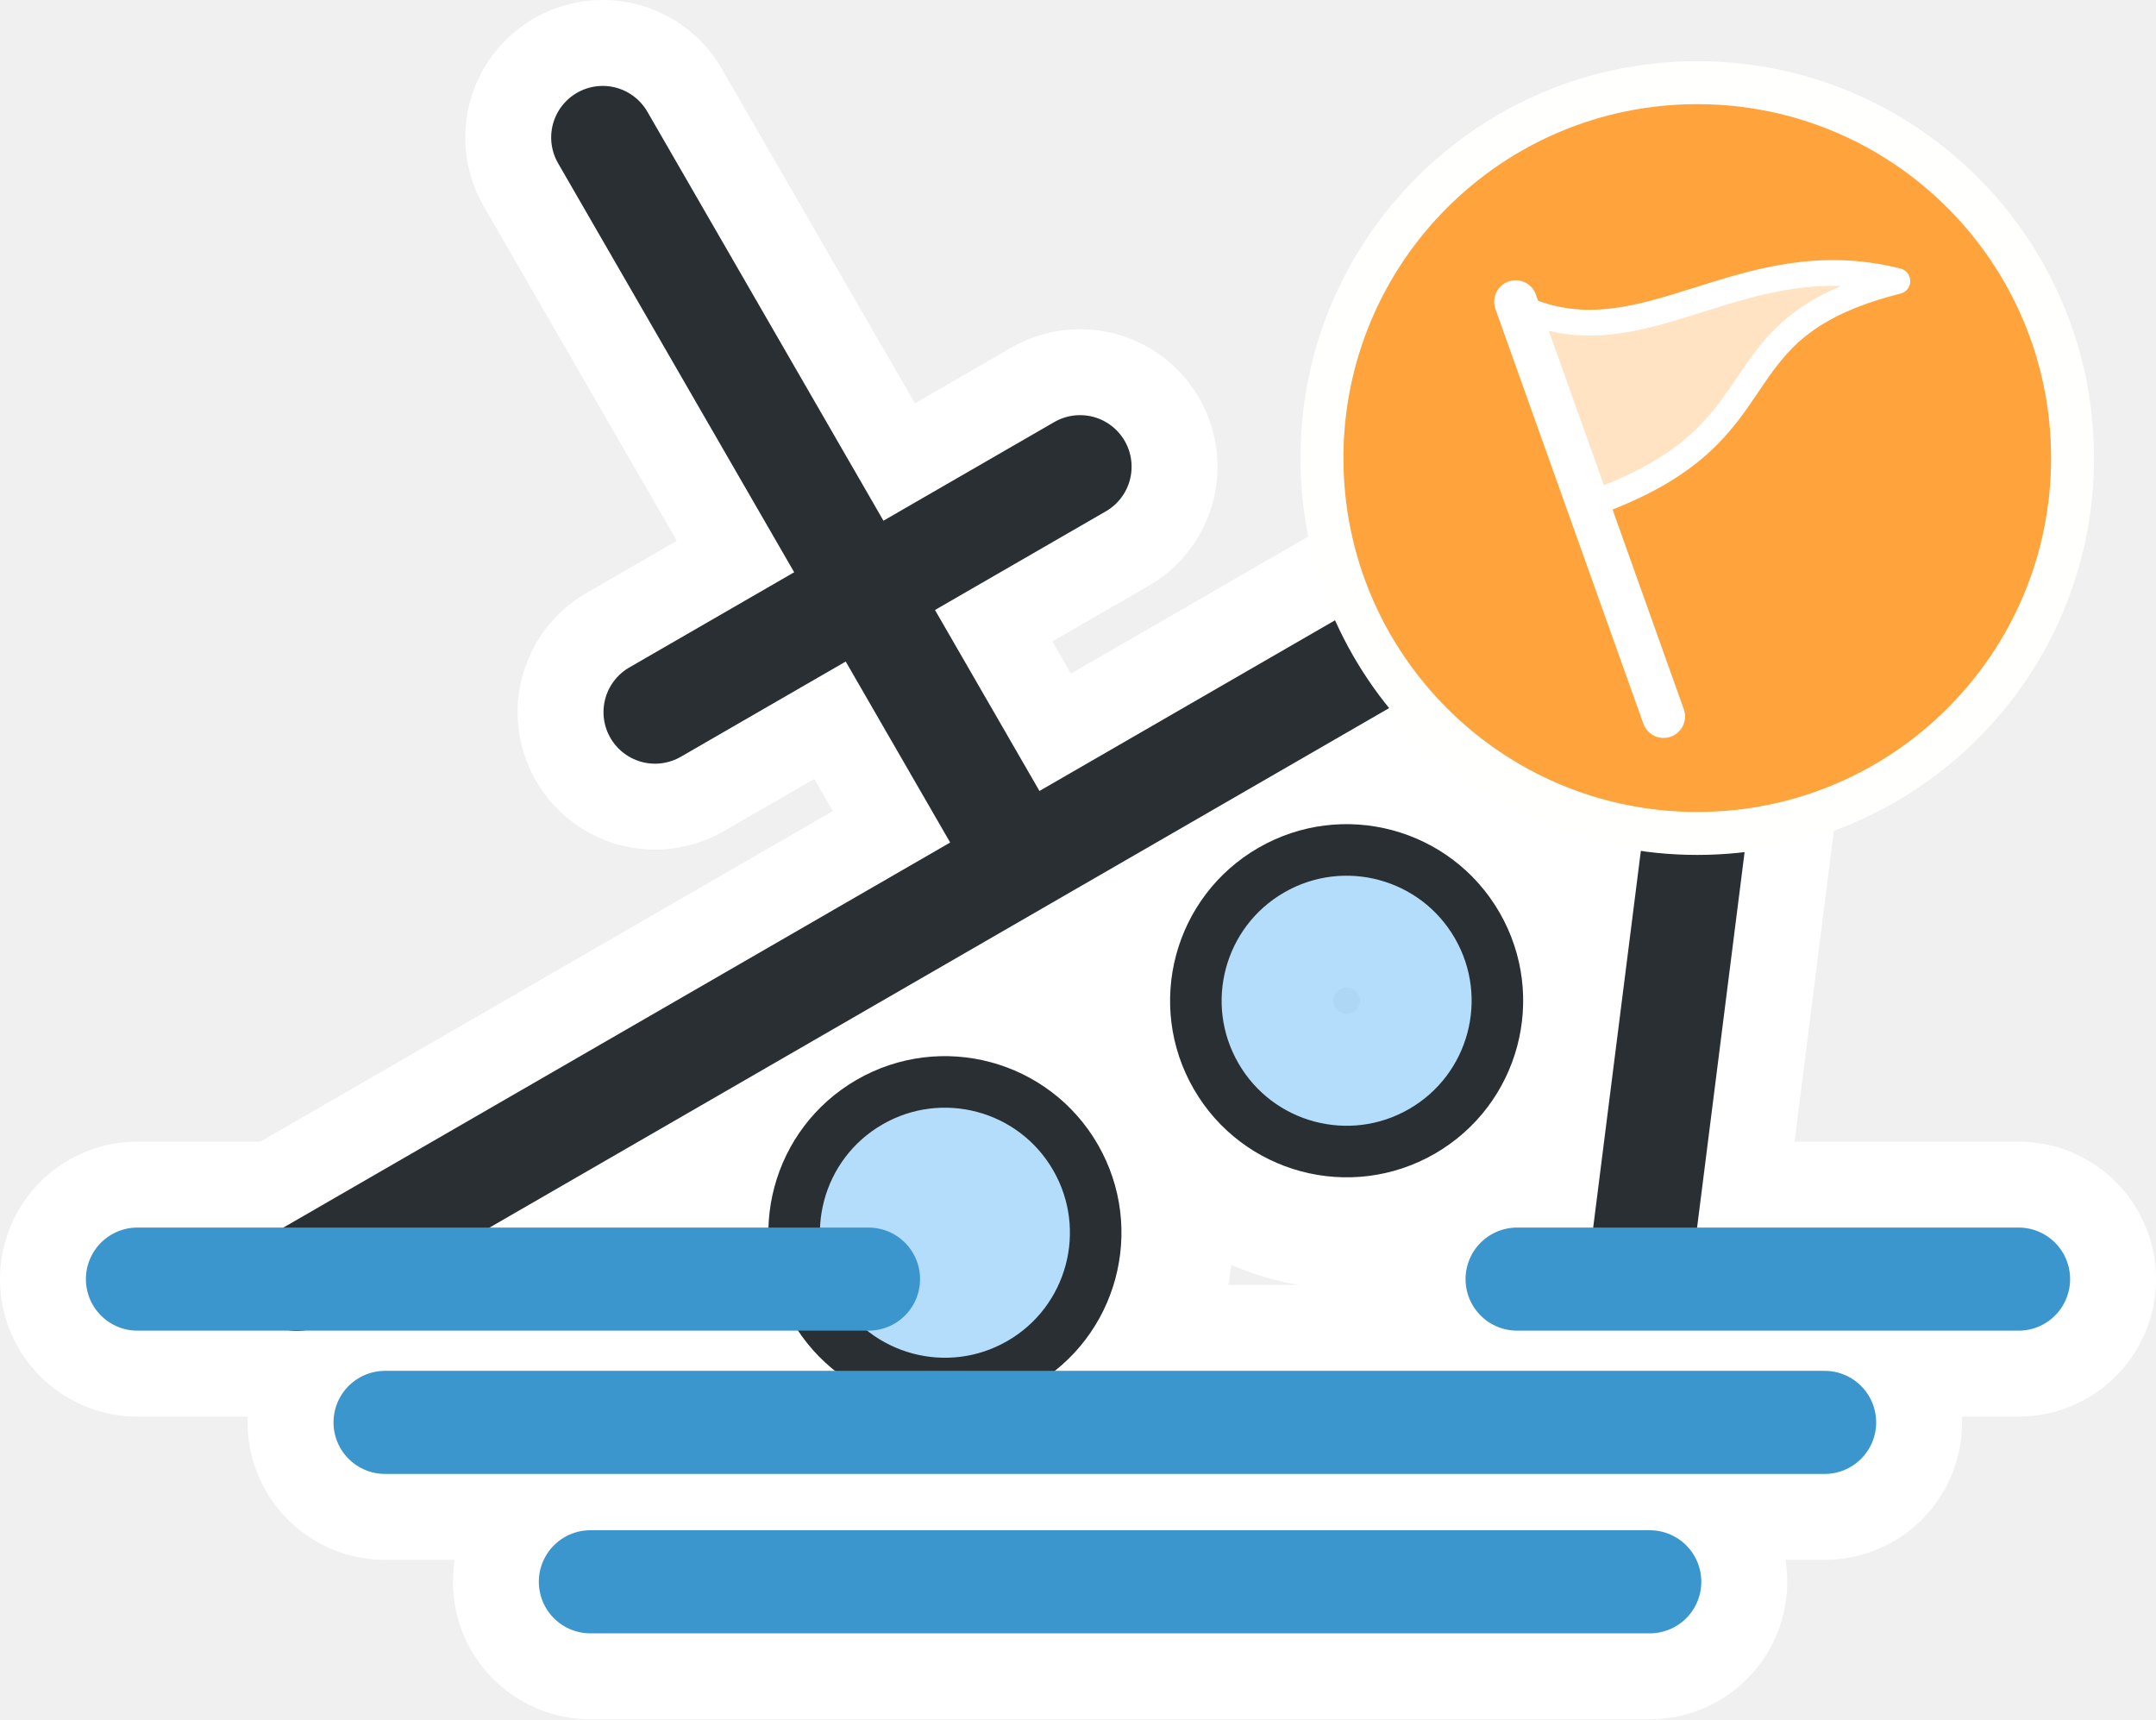
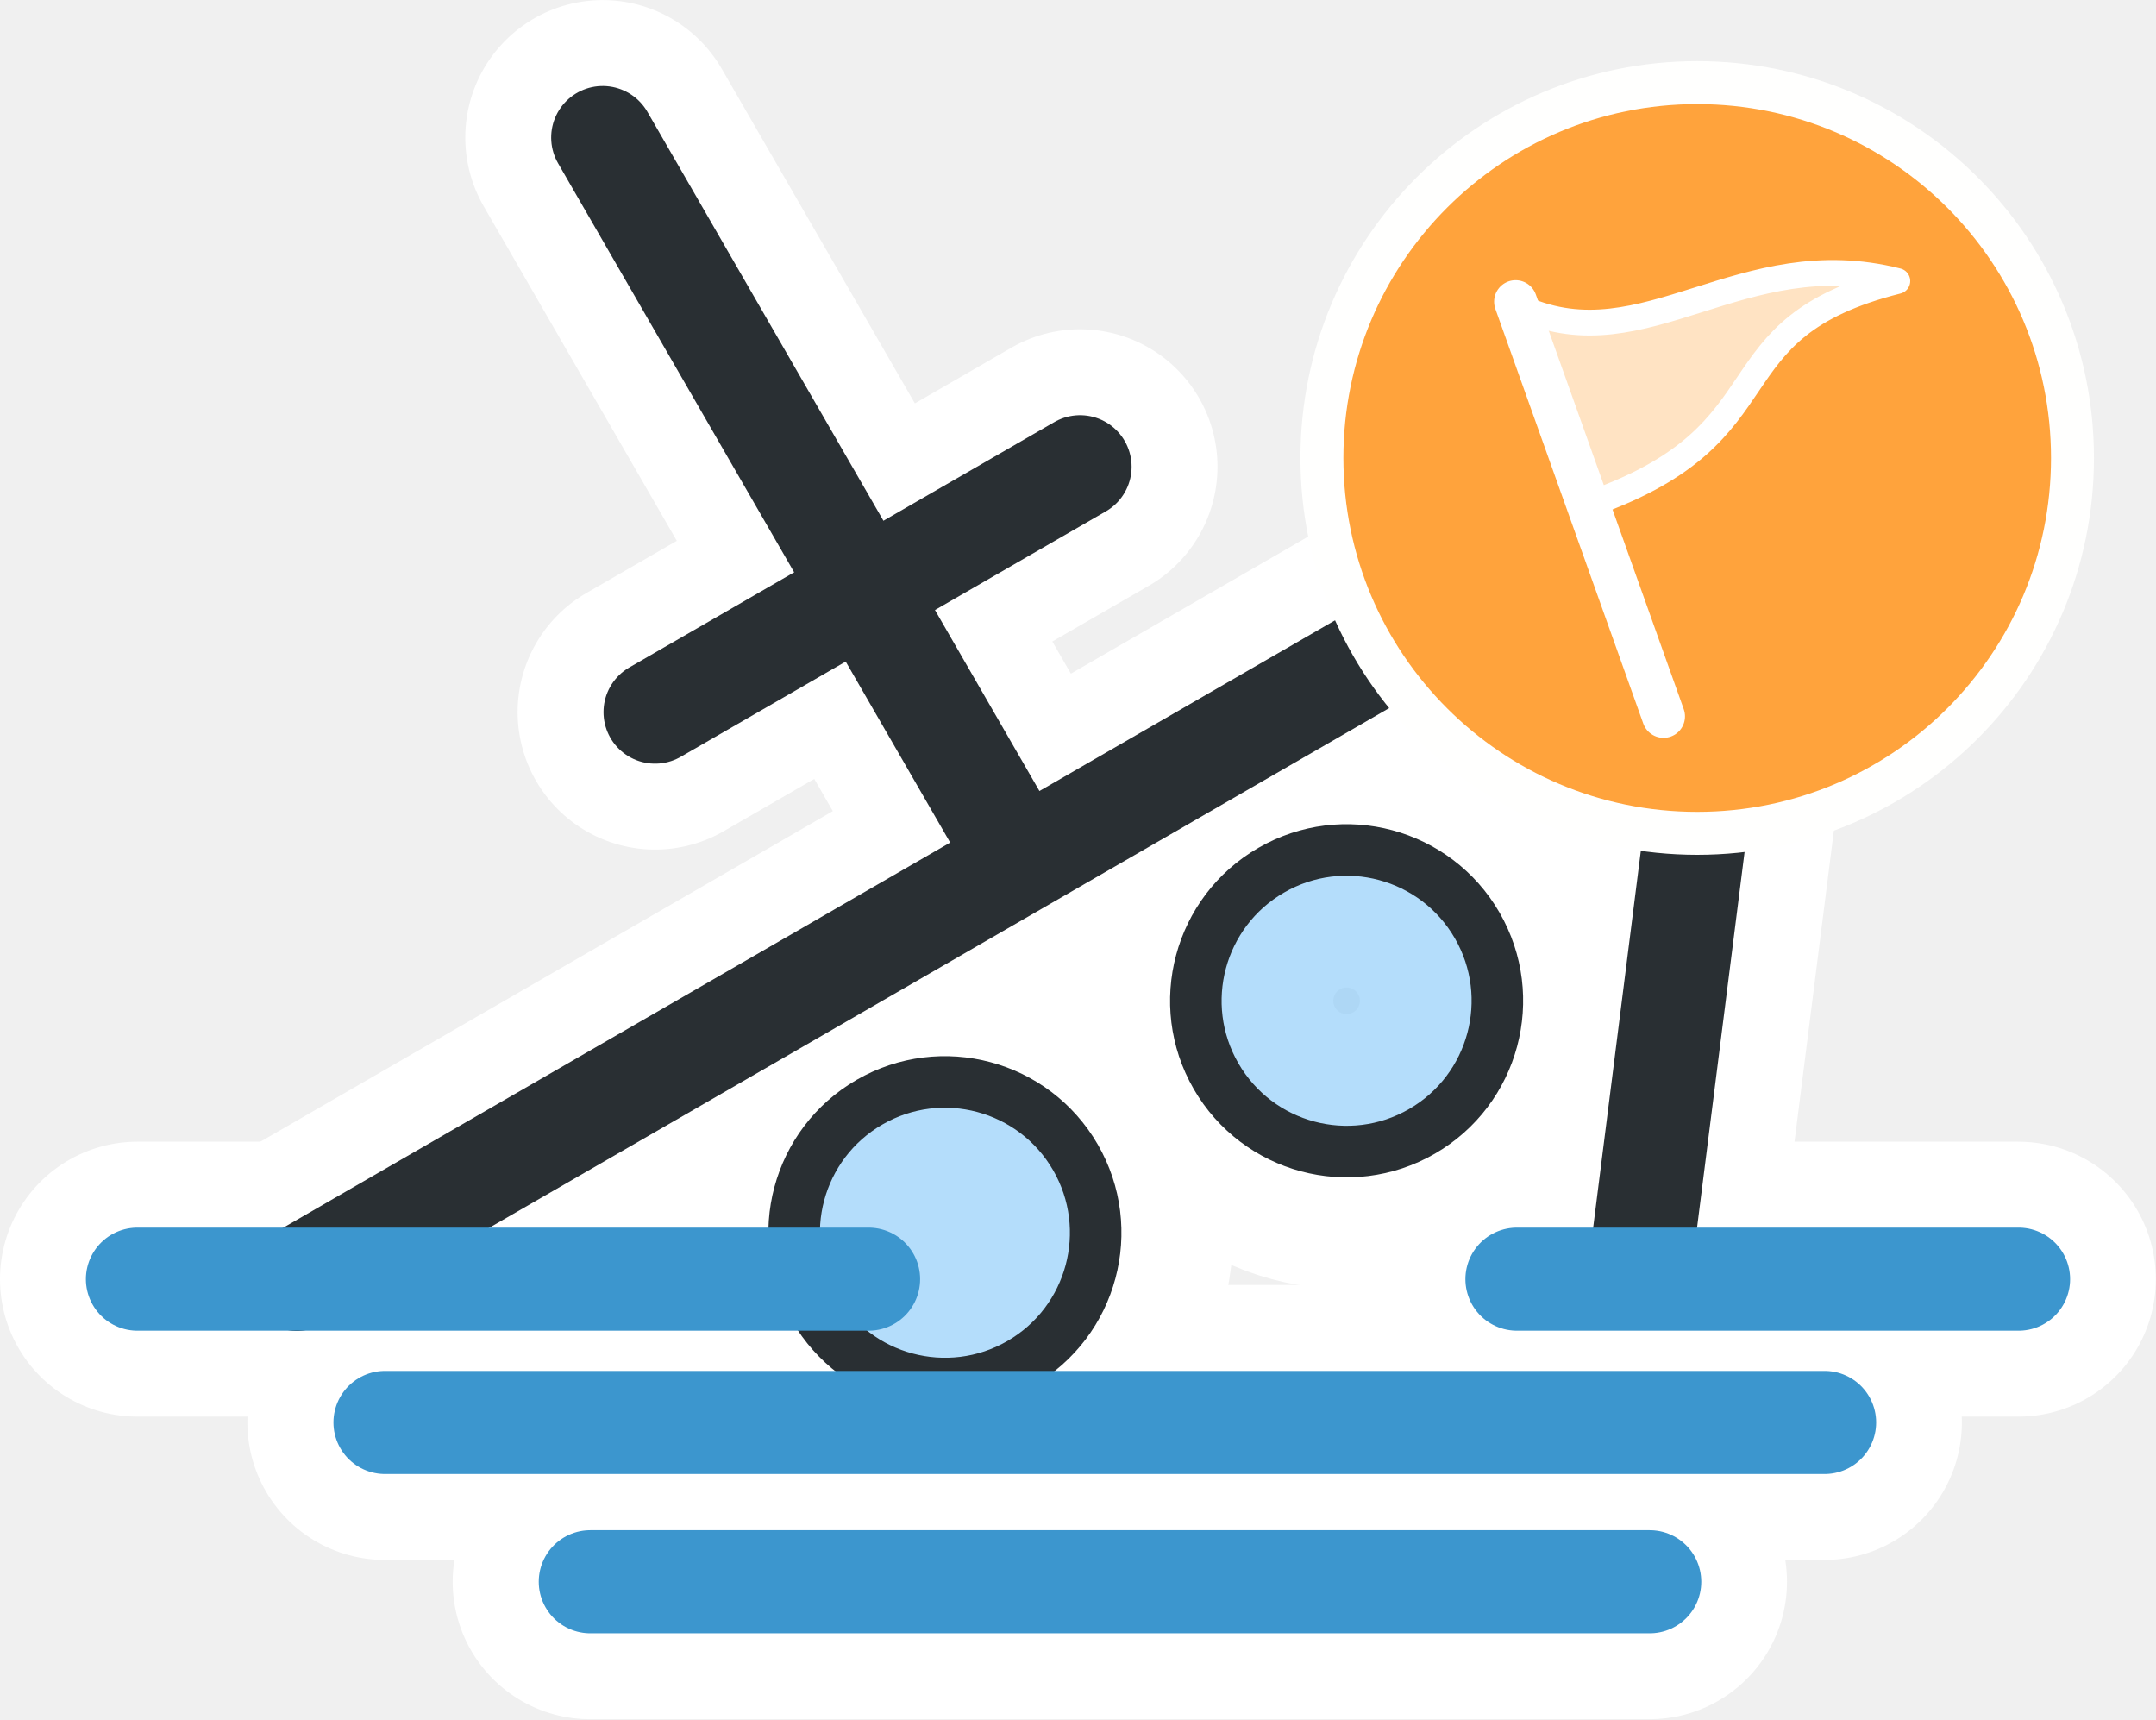
- <svg xmlns="http://www.w3.org/2000/svg" height="200.104" width="250.992" viewBox="0 0 83.664 66.701">
+ <svg xmlns="http://www.w3.org/2000/svg" height="30.016" width="37.649" viewBox="0 0 12.55 10.005">
  <g fill="none" stroke="#fff" stroke-width="10.667" stroke-linecap="round" stroke-linejoin="round">
-     <g transform="rotate(-30 3.598 -68.459)">
+     <g transform="rotate(-30 .54 -10.269) scale(.15)">
      <path d="M-48.59 37.773h64.862L-3.022 63.18m-13.137-25.542V5.342" />
      <circle cx="-7.905" cy="48.781" r="5.85" />
      <circle cx="-25.905" cy="48.781" r="5.85" />
    </g>
-     <path d="M5.333 49.625h28.37m-8.284-21.997l16.493-9.522m16.959 31.519h19.46m-63.389 5.559h55.863m-47.896 6.184H64.02" />
+     <path d="M.8 7.444h4.256m-1.243-3.3 2.474-1.428M8.83 7.444h2.919m-9.509.834h8.38m-7.185.927h6.167" stroke-width="1.6" />
  </g>
  <g stroke-linecap="round" stroke-linejoin="round">
-     <g transform="rotate(-30 3.598 -68.459)" stroke="#292f33">
+     <g transform="rotate(-30 .54 -10.269) scale(.15)" stroke="#292f33">
      <path d="M-48.59 37.773h64.862L-3.022 63.18m-13.137-25.542V5.342" fill="none" stroke-width="4" />
      <circle cx="-7.905" cy="48.781" r="5.85" fill="#88c9f9" fill-opacity=".626" stroke-width="2" />
      <circle cx="-25.905" cy="48.781" r="5.85" fill="#88c9f9" fill-opacity=".626" stroke-width="2" />
    </g>
-     <path d="M5.333 49.625h28.37" fill-opacity=".043" stroke="#3c96ce" stroke-width="4" />
-     <path d="M25.419 27.628l16.493-9.522" fill-opacity=".043" stroke="#292f33" stroke-width="4" />
-     <path d="M58.871 49.625h19.46m-63.389 5.559h55.863m-47.896 6.184H64.02" fill-opacity=".043" stroke="#3c96ce" stroke-width="4" />
+     <path d="M.8 7.444h4.256" fill-opacity=".043" stroke="#3c96ce" stroke-width=".6" />
+     <path d="m3.813 4.144 2.474-1.428" fill-opacity=".043" stroke="#292f33" stroke-width=".6" />
+     <path d="M8.83 7.444h2.92m-9.509.834h8.38m-7.185.927h6.167" fill-opacity=".043" stroke="#3c96ce" stroke-width=".6" />
  </g>
-   <g transform="translate(57.16 4.857) scale(.33561)" stroke-linecap="round" stroke-linejoin="round">
+   <g transform="translate(8.574 .728) scale(.05034)" stroke-linecap="round" stroke-linejoin="round">
    <circle cx="25.93" cy="38.479" r="43.395" fill="#ffa33c" stroke="#fffffe" stroke-width="4.966" stroke-opacity=".997" />
    <path d="M5.825 21.213c14.031 6.203 25.245-7.762 43.247-3.193-21.988 5.55-12.14 17.438-35.238 25.68" fill="#fff" fill-opacity=".694" stroke="#fff" stroke-width="2.98" />
-     <path d="M4.93 20.409L22.035 68.35" stroke="#fff" stroke-width="4.966" />
+     <path d="M4.93 20.409 22.035 68.35" stroke="#fff" stroke-width="4.966" />
  </g>
</svg>
